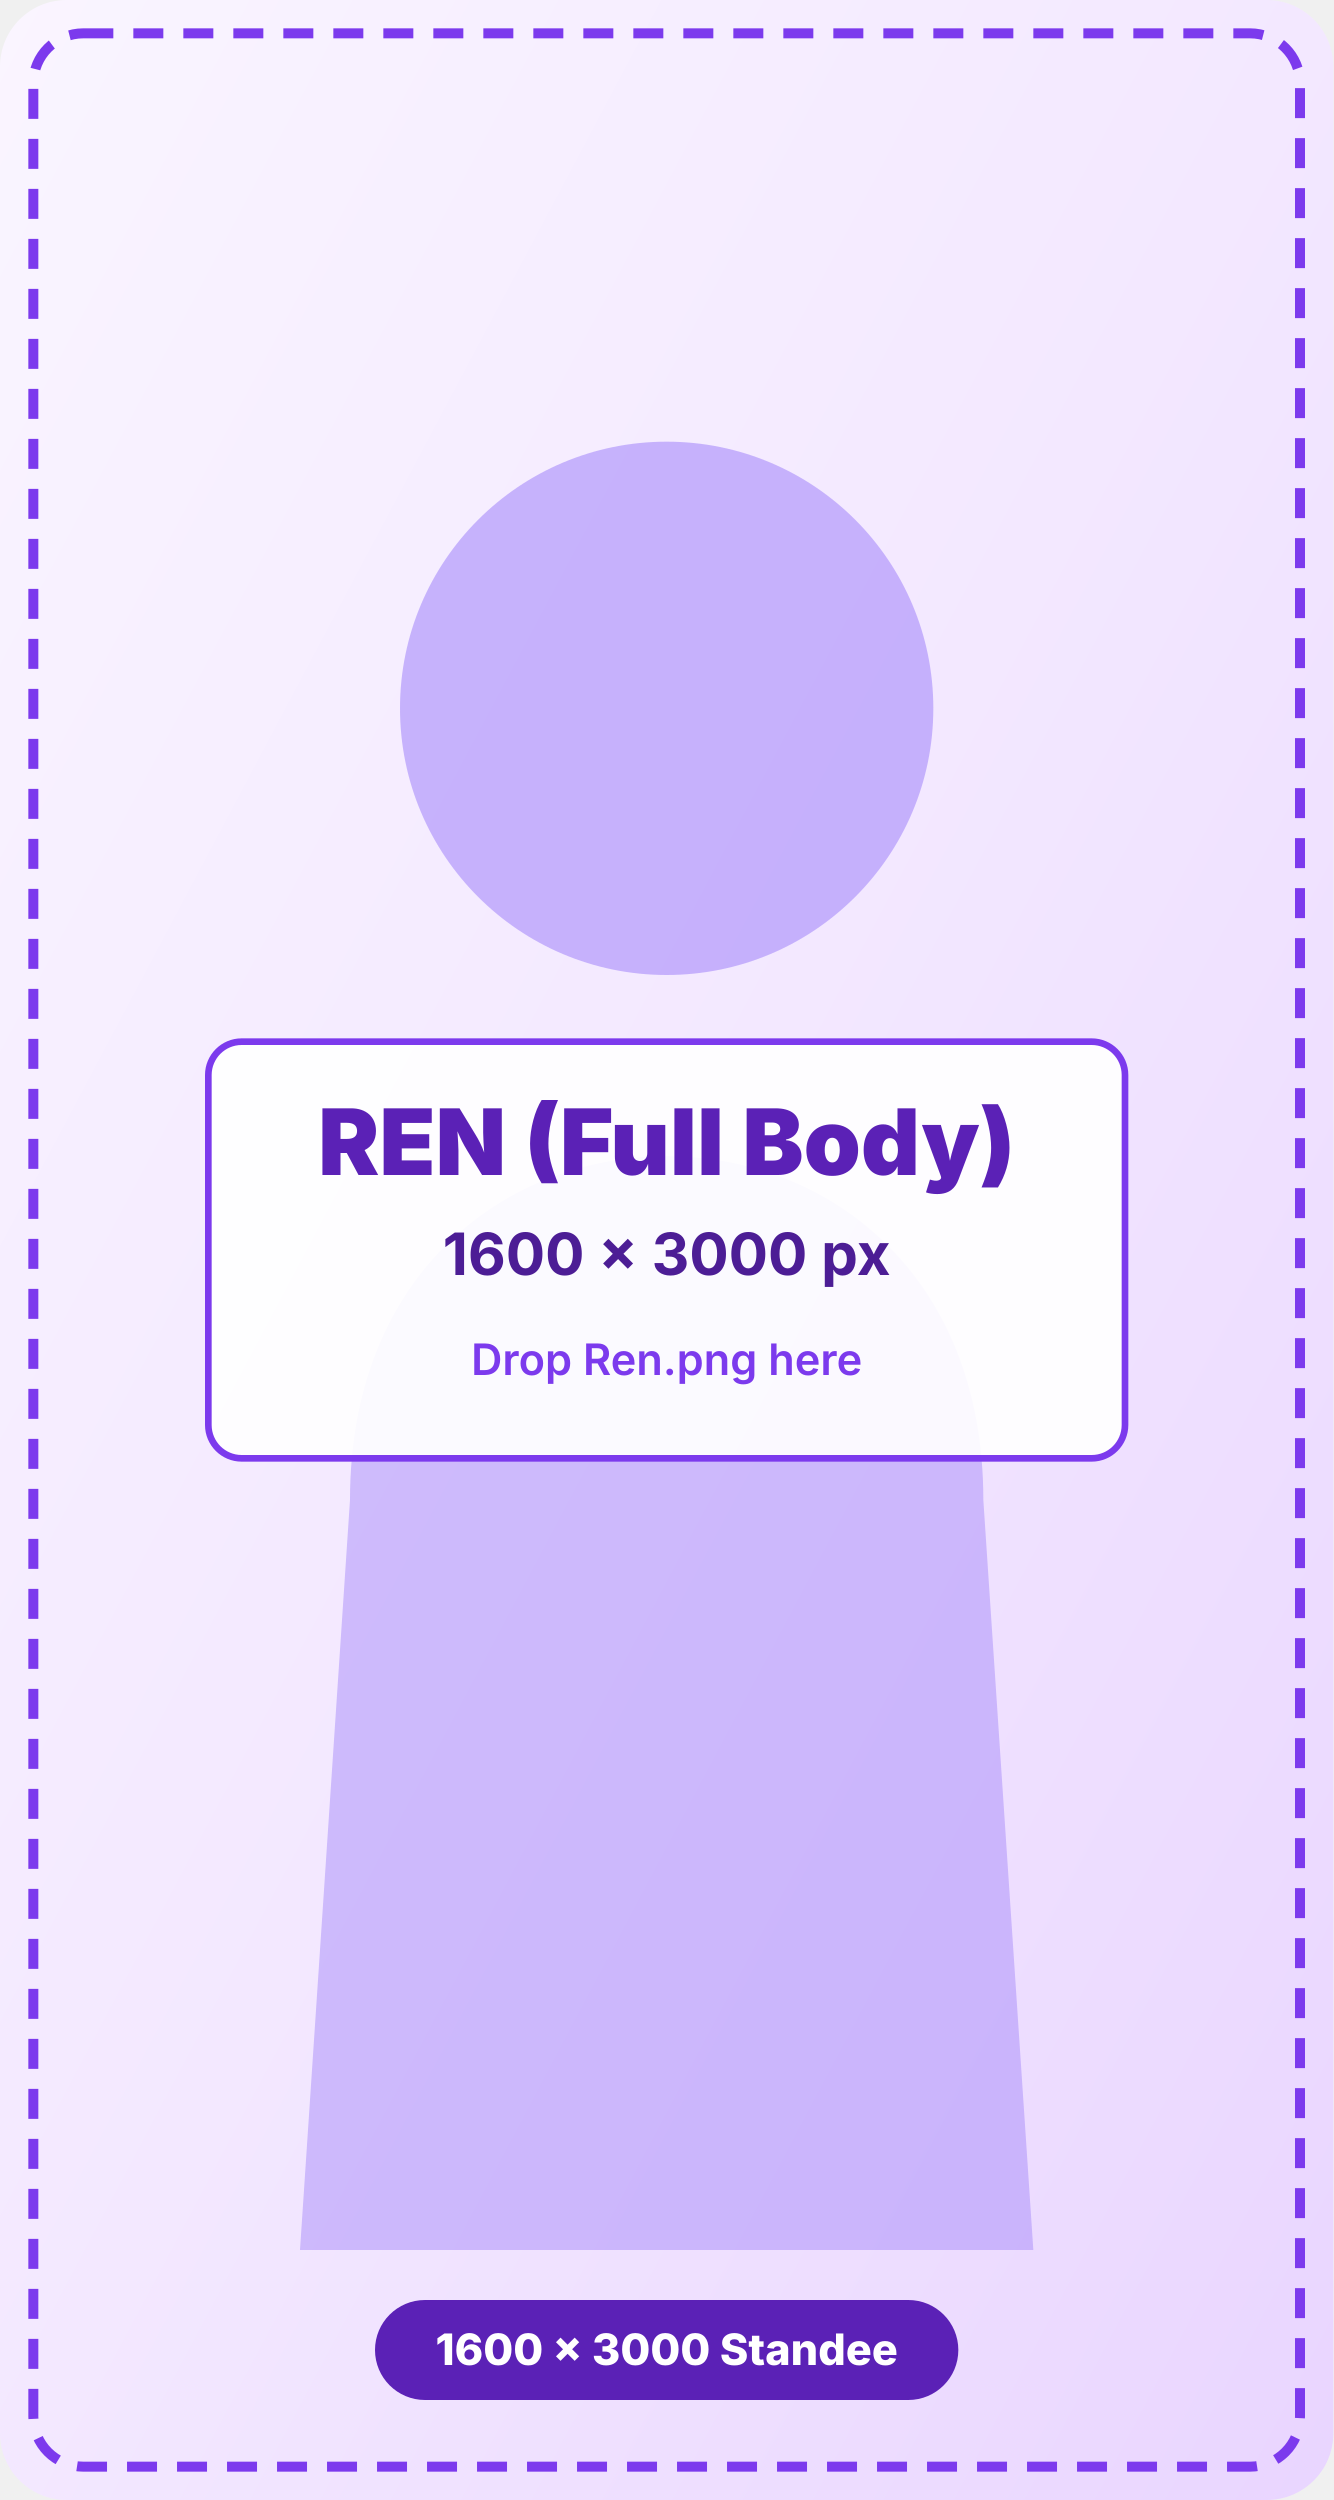
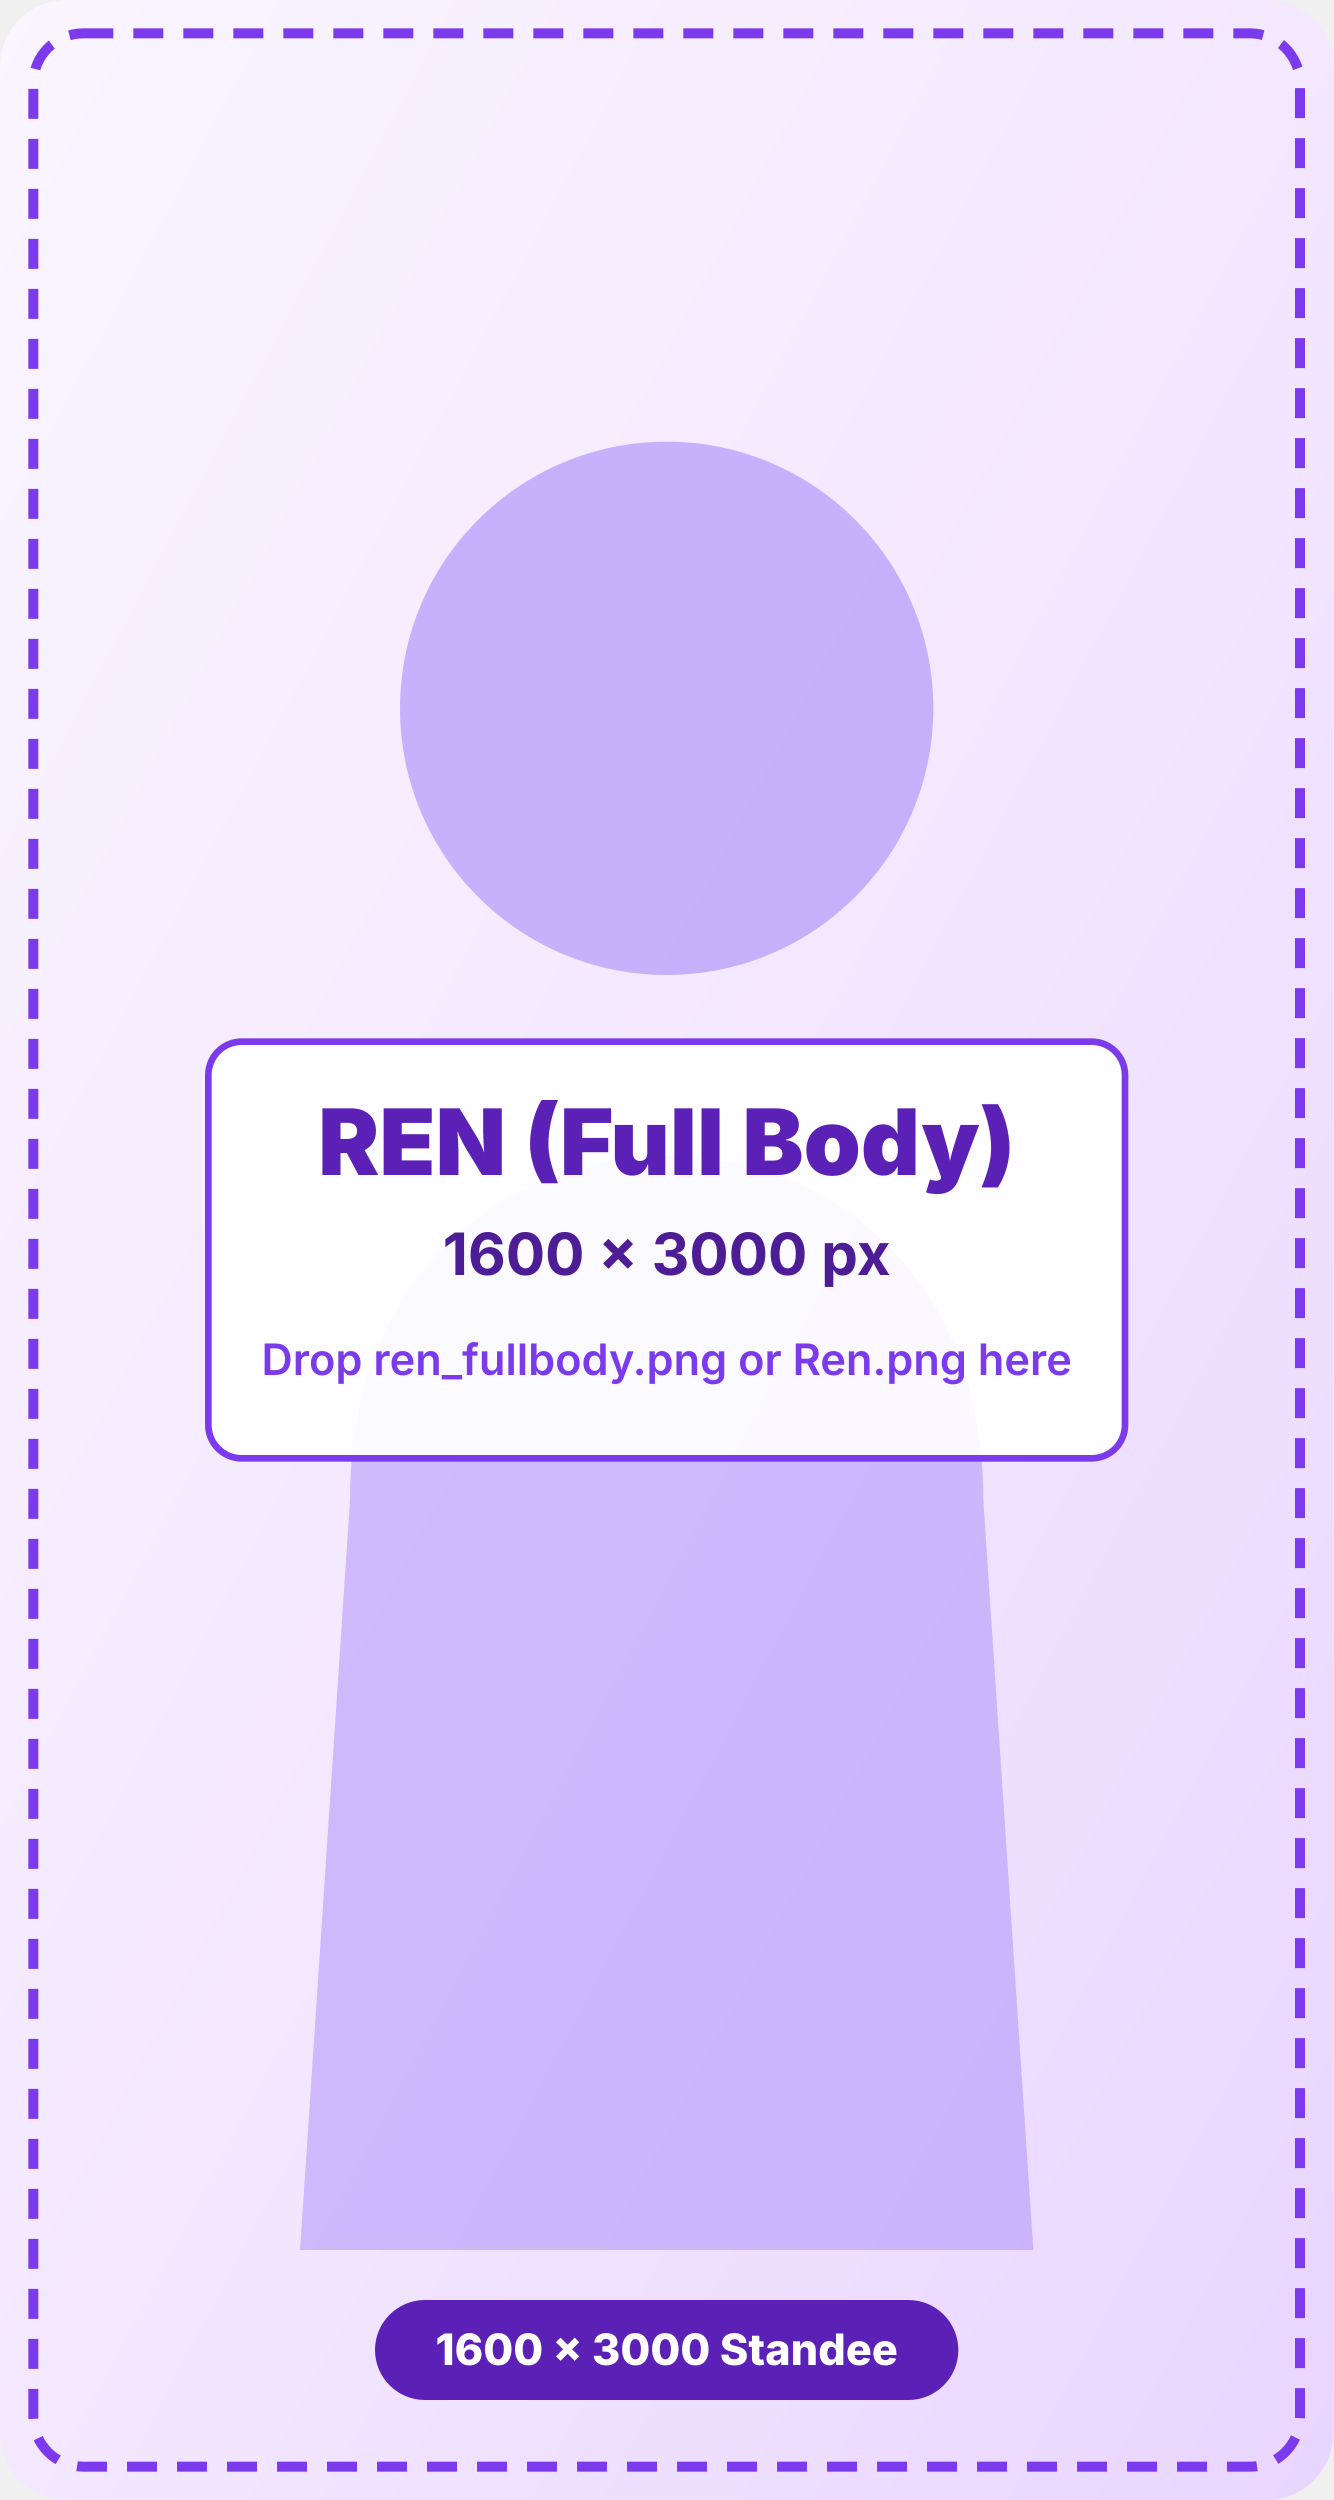
<svg xmlns="http://www.w3.org/2000/svg" width="1600" height="3000" viewBox="0 0 1600 3000">
  <defs>
    <linearGradient id="renBg" x1="0%" y1="0%" x2="100%" y2="100%">
      <stop offset="0%" stop-color="#faf5ff" />
      <stop offset="50%" stop-color="#f3e8ff" />
      <stop offset="100%" stop-color="#e9d5ff" />
    </linearGradient>
  </defs>
  <rect width="1600" height="3000" fill="url(#renBg)" rx="80" />
  <rect x="40" y="40" width="1520" height="2920" rx="60" fill="none" stroke="#7c3aed" stroke-width="12" stroke-dasharray="36 24" />
  <circle cx="800" cy="850" r="320" fill="#a78bfa" opacity="0.6" />
  <path d="M420 1800 C420 1250, 1180 1250, 1180 1800 L1240 2700 L360 2700 Z" fill="#a78bfa" opacity="0.5" />
  <rect x="250" y="1250" width="1100" height="500" rx="40" fill="#ffffff" fill-opacity="0.92" stroke="#7c3aed" stroke-width="8" />
  <text x="800" y="1410" font-family="system-ui, -apple-system, sans-serif" font-size="110" font-weight="900" fill="#5b21b6" text-anchor="middle">REN (Full Body)</text>
  <text x="800" y="1530" font-family="system-ui, -apple-system, sans-serif" font-size="70" font-weight="700" fill="#4c1d95" text-anchor="middle">1600 × 3000 px</text>
-   <text x="800" y="1650" font-family="system-ui, -apple-system, sans-serif" font-size="52" font-weight="600" fill="#7c3aed" text-anchor="middle">Drop Ren.png here</text>
+   <text x="800" y="1650" font-family="system-ui, -apple-system, sans-serif" font-size="52" font-weight="600" fill="#7c3aed" text-anchor="middle">Drop ren_fullbody.png or Ren.png here</text>
  <rect x="450" y="2760" width="700" height="120" rx="60" fill="#5b21b6" />
  <text x="800" y="2838" font-family="system-ui, -apple-system, sans-serif" font-size="52" font-weight="800" fill="#ffffff" text-anchor="middle">1600 × 3000 Standee</text>
</svg>
